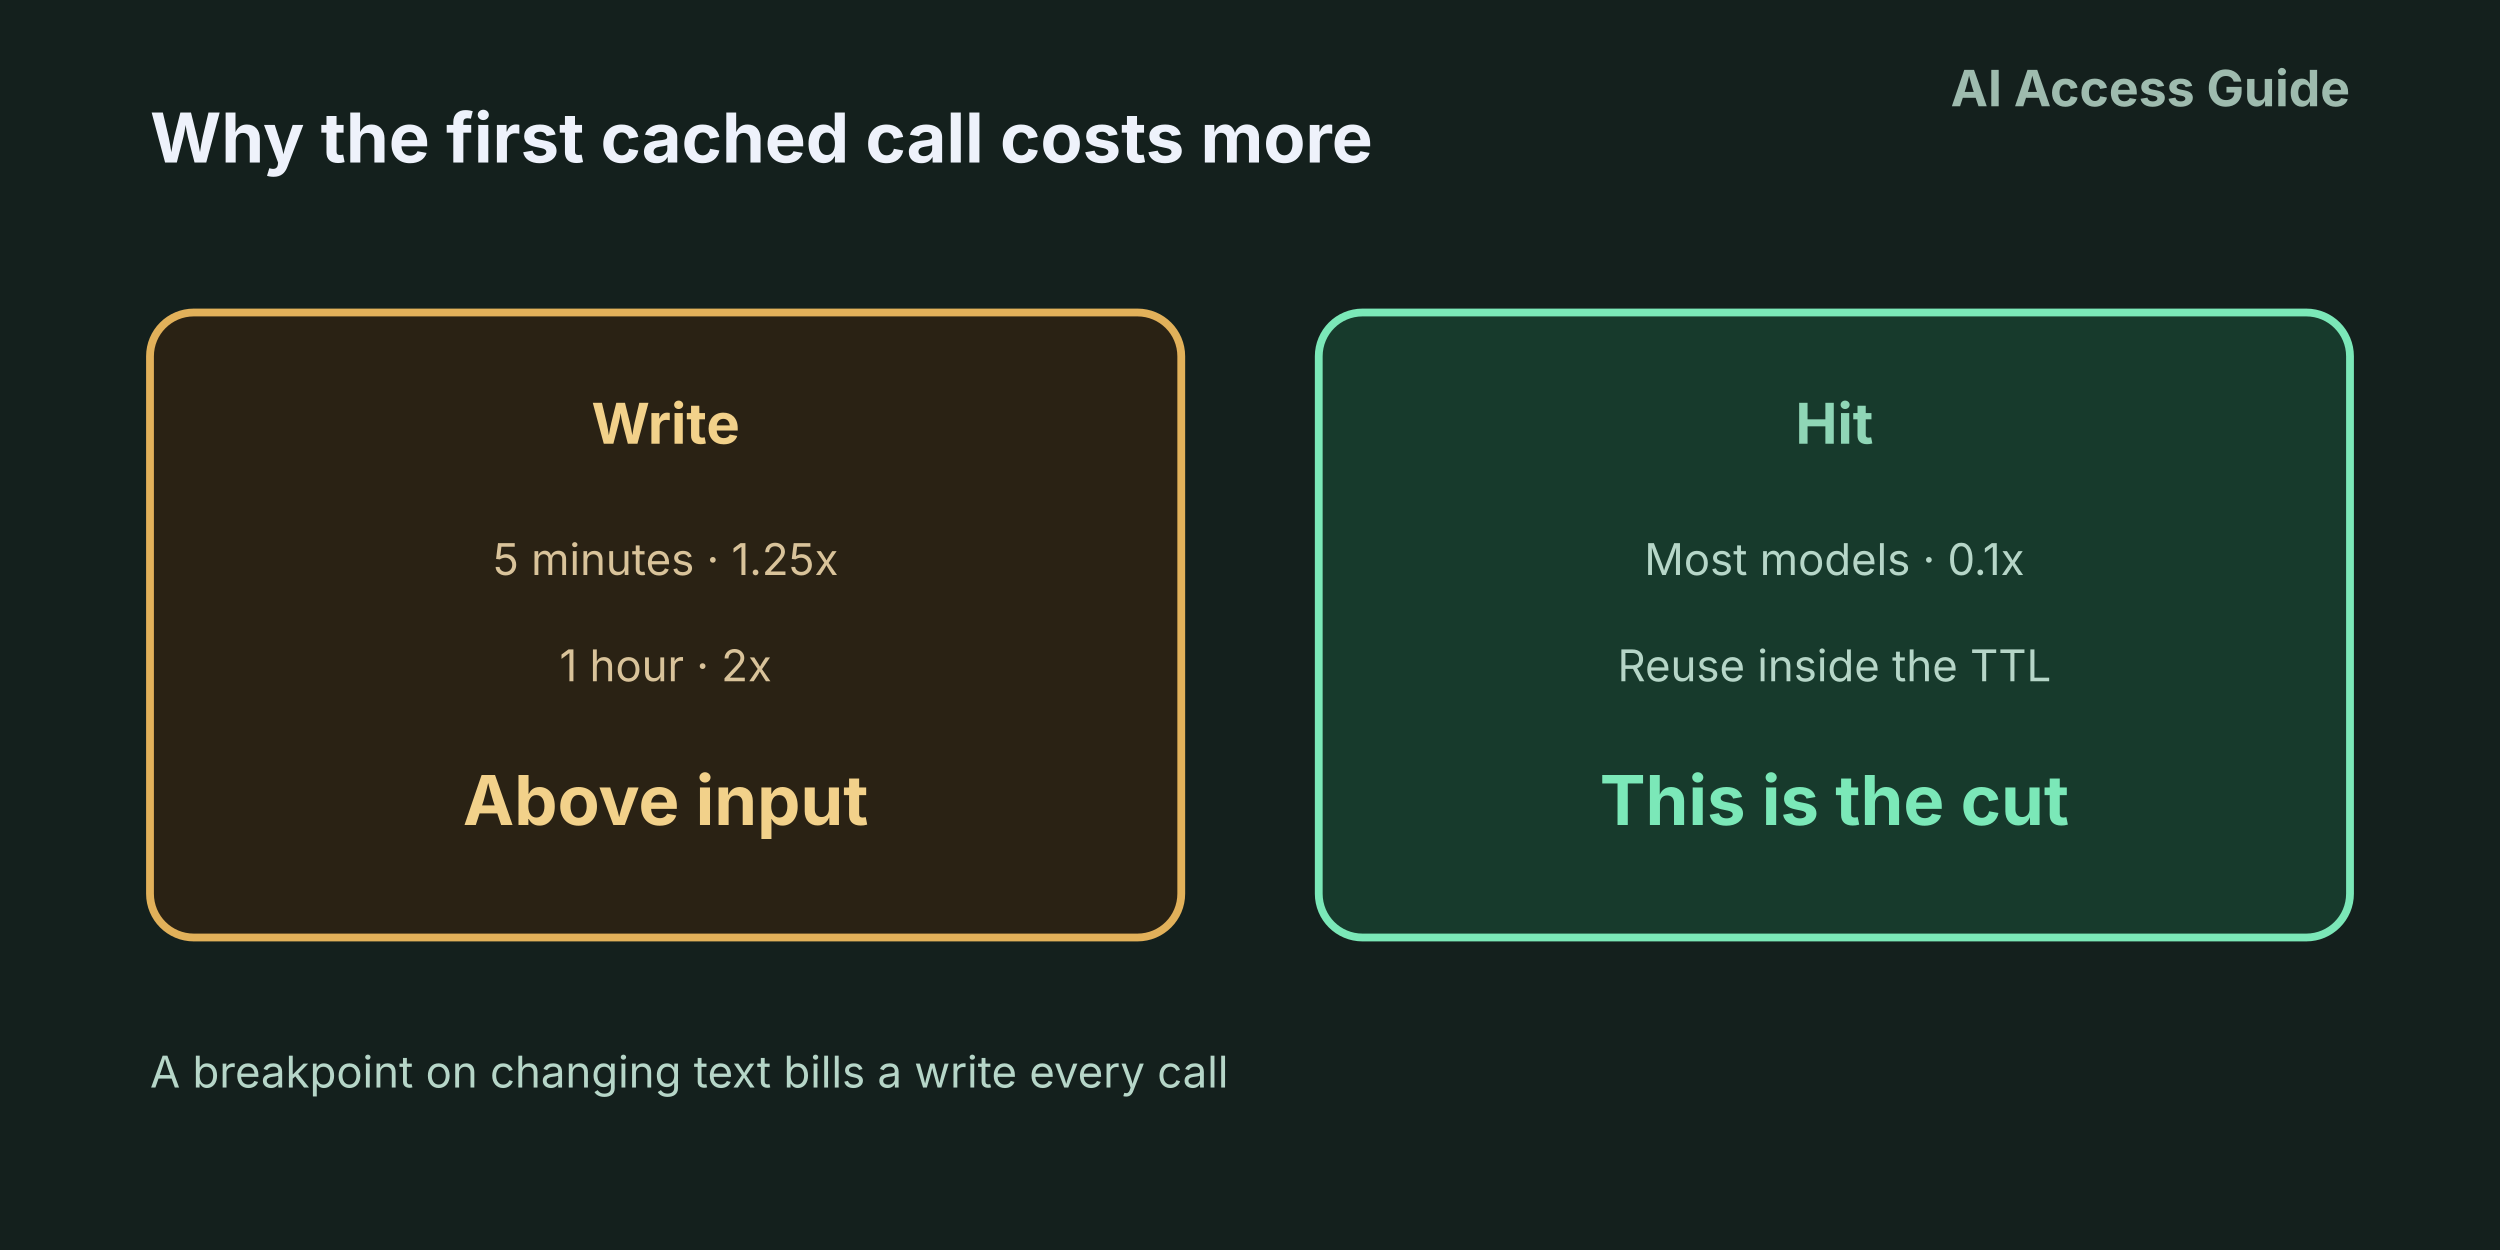
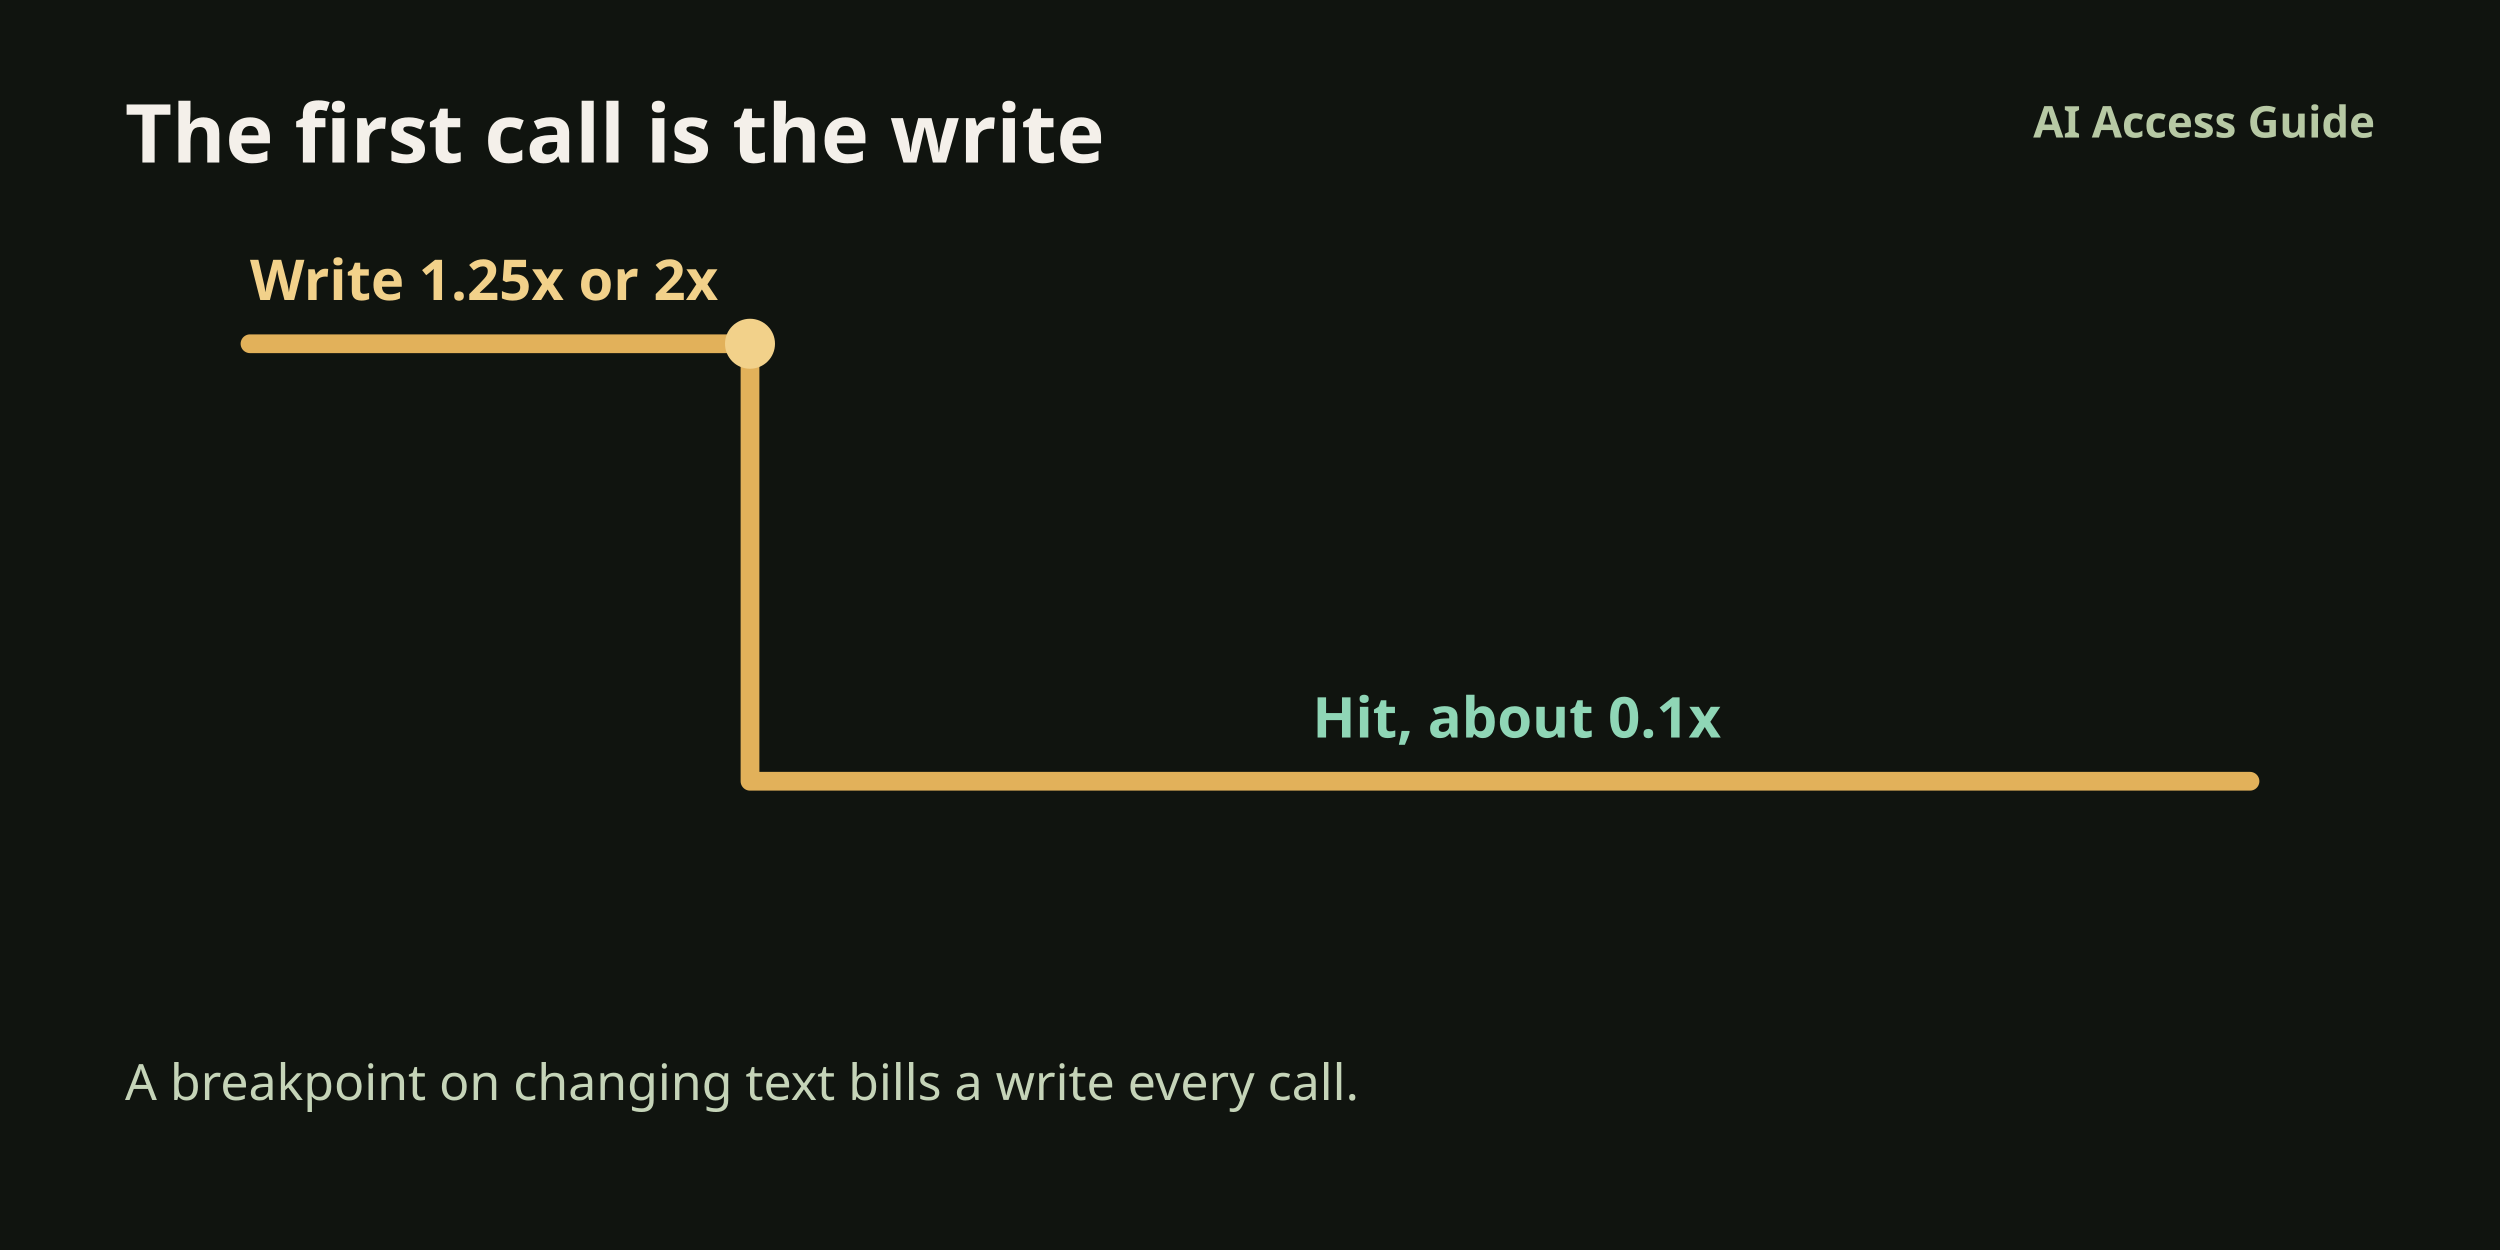
- <svg xmlns="http://www.w3.org/2000/svg" viewBox="0 0 800 400" role="img" aria-label="Cache hits are discounted; a cache write costs 1.25x or 2x">
-   <rect width="800" height="400" fill="#14201d" />
-   <text x="48" y="52" font-family="-apple-system, 'Segoe UI', sans-serif" font-size="22" font-weight="700" fill="#eef2fb">Why the first cached call costs more</text>
-   <g transform="translate(48,100)">
-     <rect x="0" y="0" width="330" height="200" rx="14" fill="#2a2214" stroke="#e2b15a" stroke-width="2.5" />
-     <text x="165" y="42" text-anchor="middle" font-family="-apple-system,'Segoe UI',sans-serif" font-size="18" font-weight="700" fill="#f2d18a">Write</text>
-     <text x="165" y="84" text-anchor="middle" font-family="-apple-system,'Segoe UI',sans-serif" font-size="14" fill="#d9c39a">5 minutes · 1.25x</text>
-     <text x="165" y="118" text-anchor="middle" font-family="-apple-system,'Segoe UI',sans-serif" font-size="14" fill="#d9c39a">1 hour · 2x</text>
-     <text x="165" y="164" text-anchor="middle" font-family="-apple-system,'Segoe UI',sans-serif" font-size="22" font-weight="700" fill="#f2d18a">Above input</text>
-   </g>
-   <g transform="translate(422,100)">
-     <rect x="0" y="0" width="330" height="200" rx="14" fill="#173a2c" stroke="#7be8b8" stroke-width="2.5" />
-     <text x="165" y="42" text-anchor="middle" font-family="-apple-system,'Segoe UI',sans-serif" font-size="18" font-weight="700" fill="#8fd6b6">Hit</text>
-     <text x="165" y="84" text-anchor="middle" font-family="-apple-system,'Segoe UI',sans-serif" font-size="14" fill="#b6d6c8">Most models · 0.1x</text>
-     <text x="165" y="118" text-anchor="middle" font-family="-apple-system,'Segoe UI',sans-serif" font-size="14" fill="#b6d6c8">Reuse inside the TTL</text>
-     <text x="165" y="164" text-anchor="middle" font-family="-apple-system,'Segoe UI',sans-serif" font-size="22" font-weight="700" fill="#7be8b8">This is the cut</text>
-   </g>
-   <text x="48" y="348" font-family="-apple-system,'Segoe UI',sans-serif" font-size="14" fill="#b6d6c8">A breakpoint on changing text bills a write every call</text>
-   <text x="752" y="34" text-anchor="end" font-family="-apple-system,'Segoe UI',sans-serif" font-size="16" font-weight="700" fill="#b6d6c8" opacity="0.85">AI Access Guide</text>
+ <svg xmlns="http://www.w3.org/2000/svg" width="800" height="400" viewBox="0 0 800 400" role="img" aria-label="A cache write costs more than input. A later hit is the discount.">
+   <rect width="800" height="400" fill="#10140f" />
+   <text x="40" y="52" fill="#f4f0ea" font-family="Segoe UI, Microsoft YaHei, sans-serif" font-size="26" font-weight="700">The first call is the write</text>
+   <text x="760" y="44" text-anchor="end" fill="#b7c9a4" font-family="Segoe UI, Microsoft YaHei, sans-serif" font-size="14" font-weight="700">AI Access Guide</text>
+   <polyline points="80,110 240,110 240,250 720,250" fill="none" stroke="#e2b15a" stroke-width="6" stroke-linejoin="round" stroke-linecap="round" />
+   <circle cx="240" cy="110" r="8" fill="#f2d18a" />
+   <text x="80" y="96" fill="#f2d18a" font-family="Segoe UI, Microsoft YaHei, sans-serif" font-size="18" font-weight="700">Write 1.25x or 2x</text>
+   <text x="420" y="236" fill="#8fd6b6" font-family="Segoe UI, Microsoft YaHei, sans-serif" font-size="18" font-weight="700">Hit, about 0.1x</text>
+   <text x="40" y="352" fill="#c5d4b8" font-family="Segoe UI, Microsoft YaHei, sans-serif" font-size="16">A breakpoint on changing text bills a write every call.</text>
</svg>
